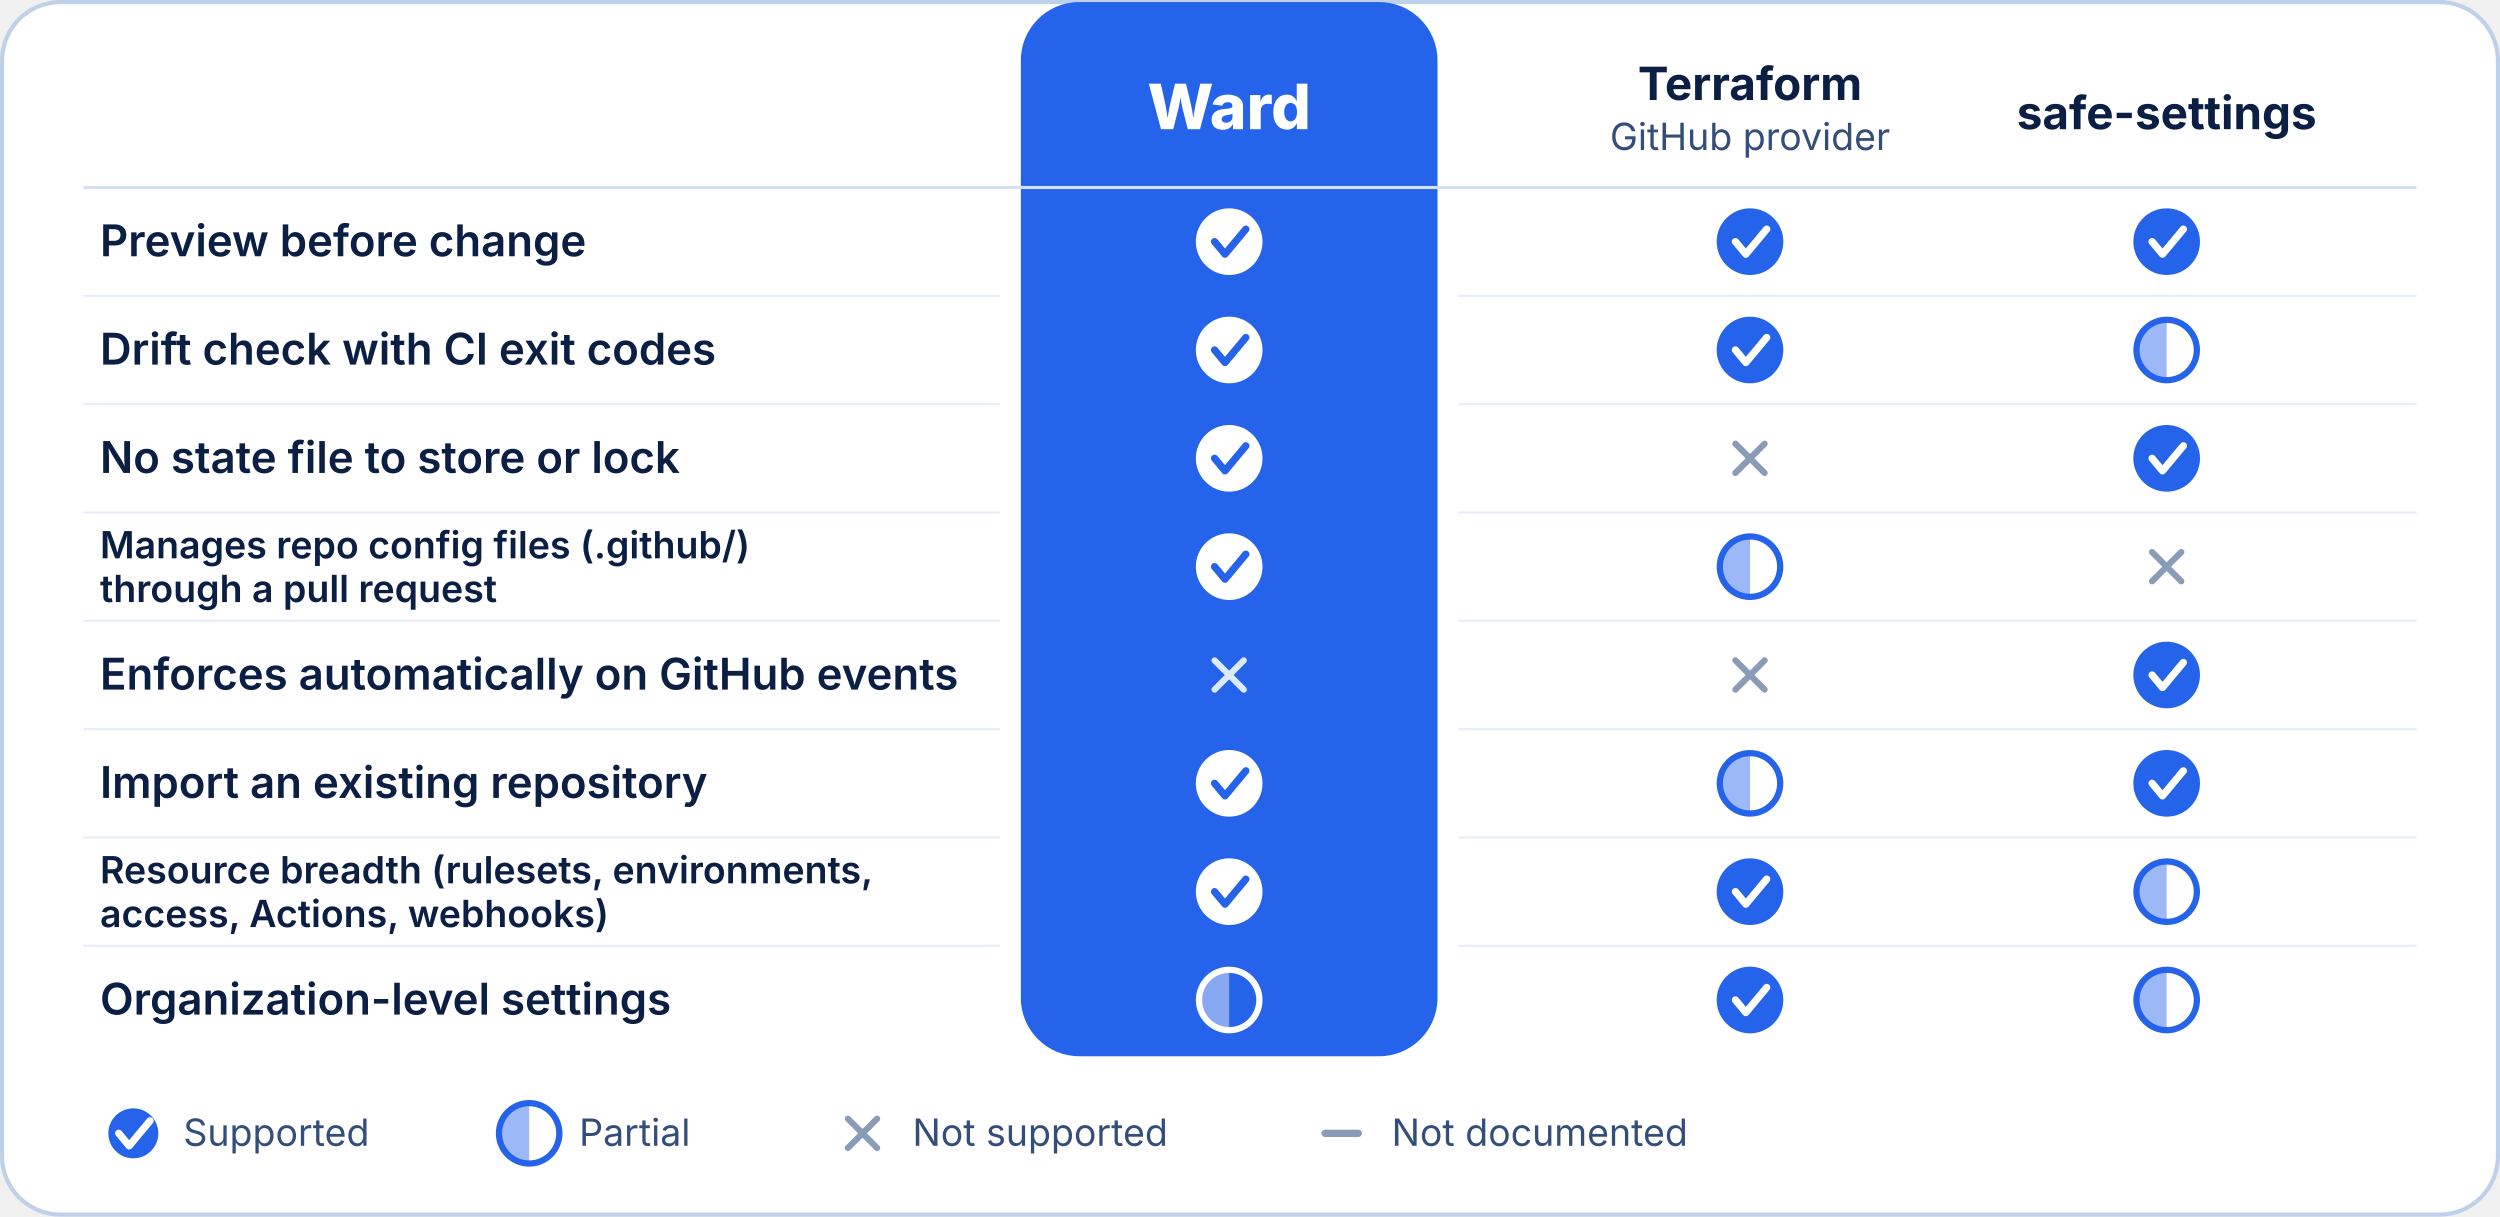
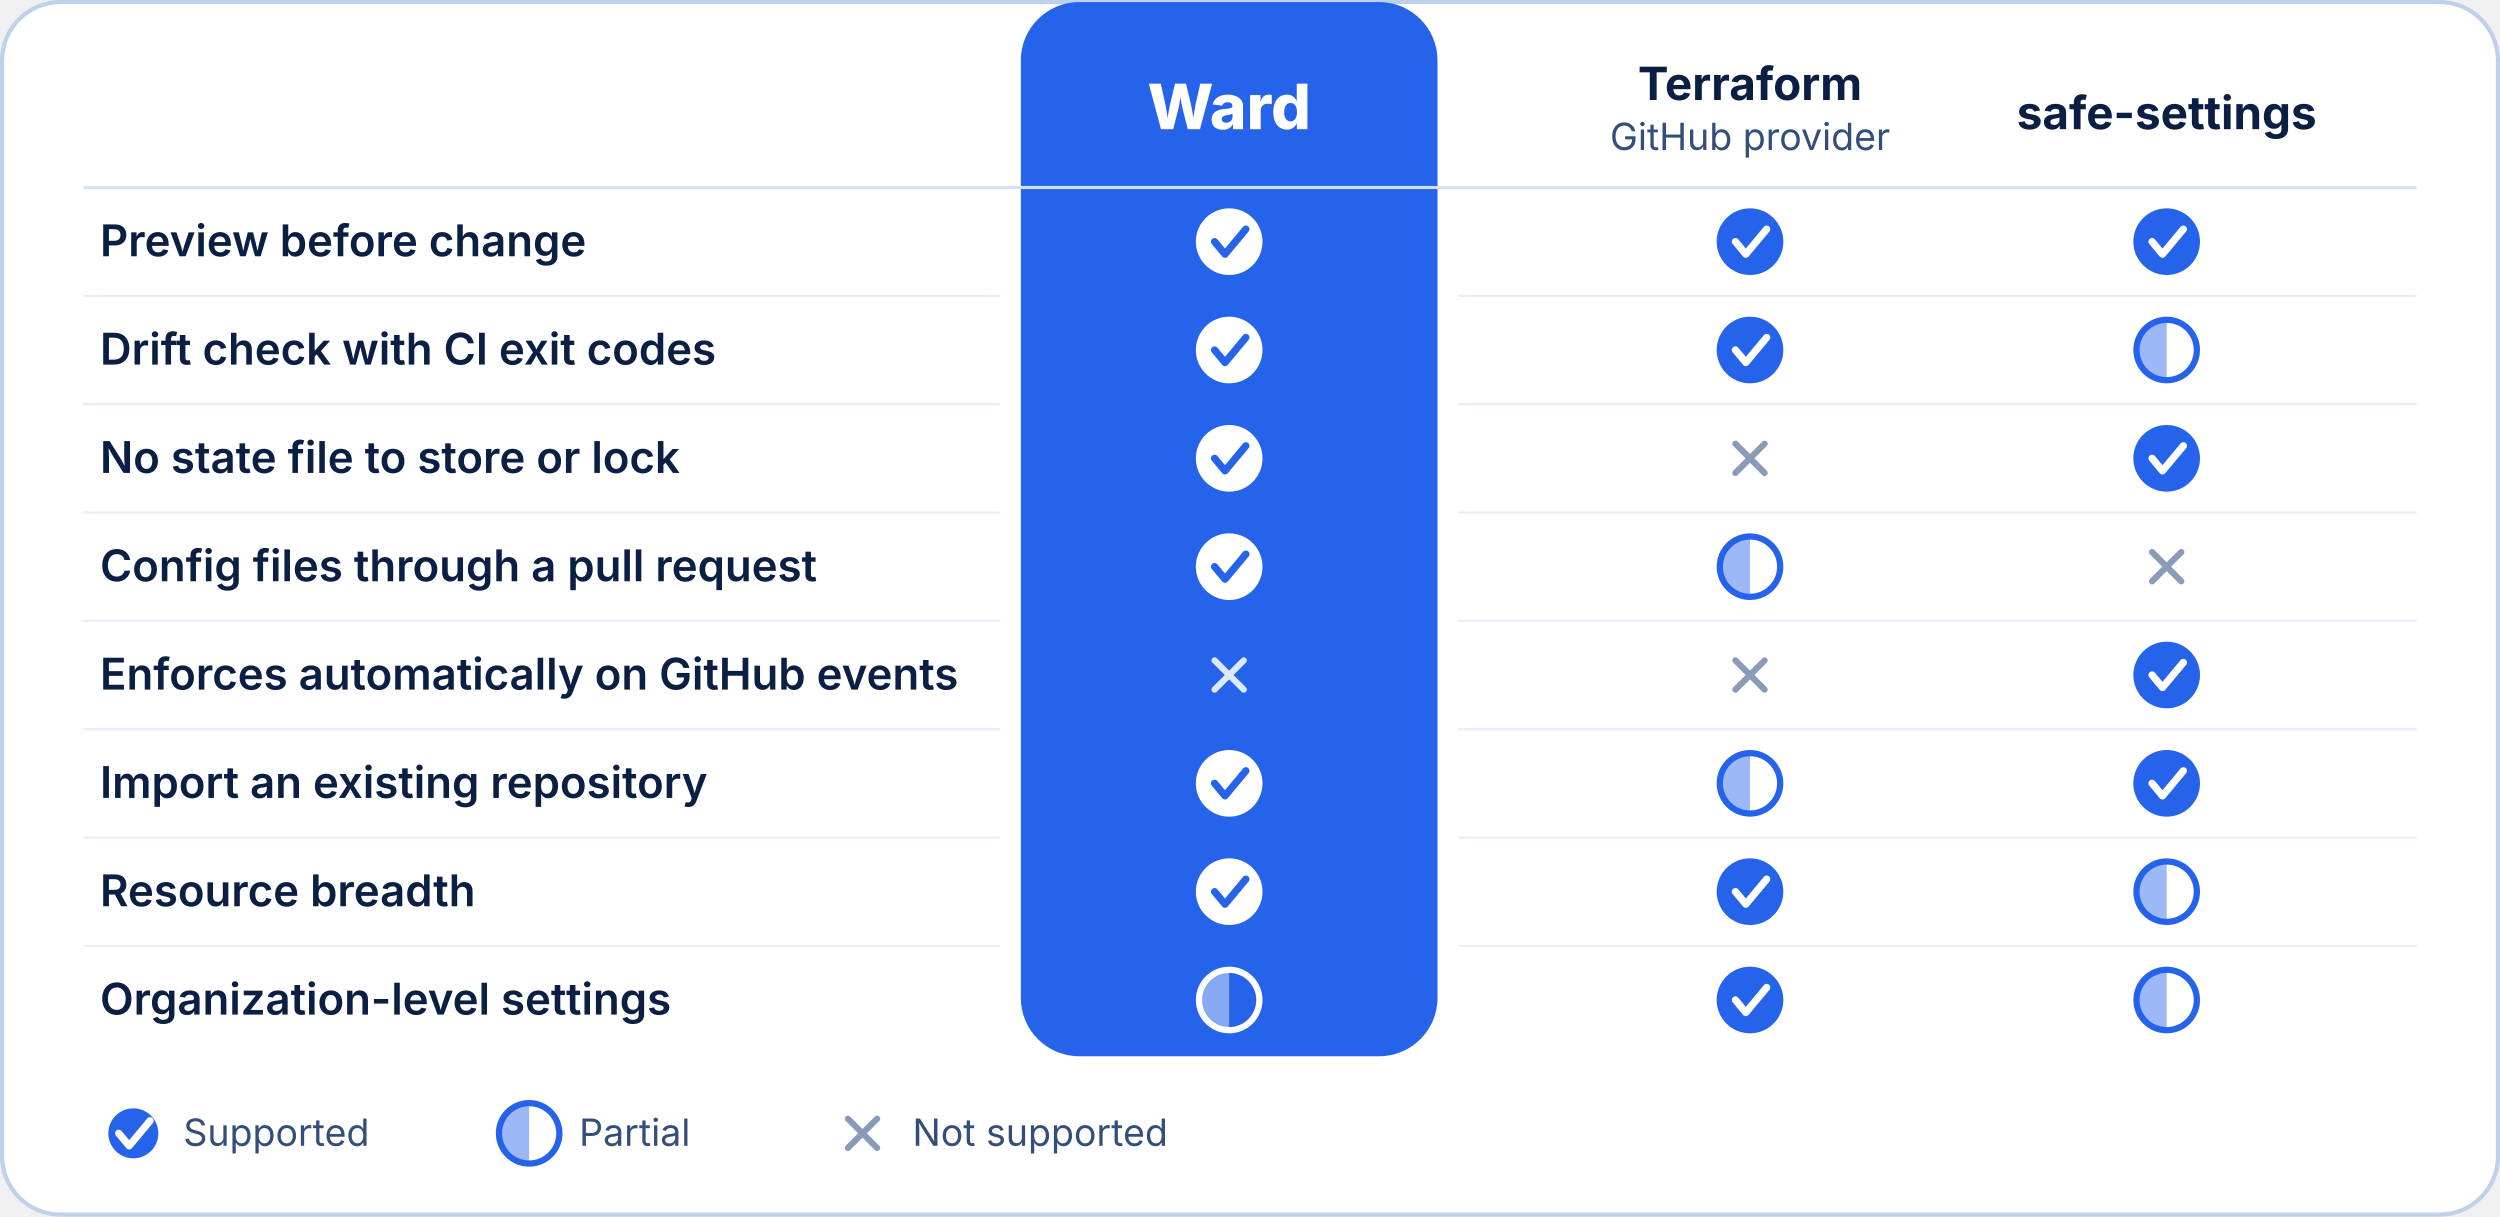
<svg xmlns="http://www.w3.org/2000/svg" width="1200" height="584" viewBox="0 0 1200 584" font-family="Inter, 'Segoe UI', Helvetica, Arial, sans-serif">
  <defs />
  <rect x="1" y="1" width="1198" height="582" rx="28" fill="#FFFFFF" stroke="#BFD0EA" stroke-width="2" />
  <rect x="490" y="1" width="200" height="506" rx="28" fill="#2563EB" />
  <text x="590" y="62" text-anchor="middle" font-size="30" font-weight="800" fill="#FFFFFF">Ward</text>
  <text x="840" y="48" text-anchor="middle" font-size="22" font-weight="700" fill="#0B1F44">Terraform</text>
  <text x="840" y="72" text-anchor="middle" font-size="18" fill="#334E7A">GitHub provider</text>
  <text x="1040" y="62" text-anchor="middle" font-size="22" font-weight="700" fill="#0B1F44">safe-settings</text>
  <line x1="40" y1="90" x2="1160" y2="90" stroke="#D5E0F2" stroke-width="1.5" />
  <text x="48" y="123" font-size="21" font-weight="600" fill="#0B1F44">Preview before change</text>
  <circle cx="590" cy="116" r="16" fill="#FFFFFF" />
  <path d="M583 116l5 6l10 -12" fill="none" stroke="#2563EB" stroke-width="3.5" stroke-linecap="round" stroke-linejoin="round" />
  <circle cx="840" cy="116" r="16" fill="#2563EB" />
  <path d="M833 116l5 6l10 -12" fill="none" stroke="#FFFFFF" stroke-width="3.5" stroke-linecap="round" stroke-linejoin="round" />
  <circle cx="1040" cy="116" r="16" fill="#2563EB" />
  <path d="M1033 116l5 6l10 -12" fill="none" stroke="#FFFFFF" stroke-width="3.5" stroke-linecap="round" stroke-linejoin="round" />
  <line x1="40" y1="142" x2="480" y2="142" stroke="#E6EDF8" />
  <line x1="700" y1="142" x2="1160" y2="142" stroke="#E6EDF8" />
  <text x="48" y="175" font-size="21" font-weight="600" fill="#0B1F44">Drift check with CI exit codes</text>
  <circle cx="590" cy="168" r="16" fill="#FFFFFF" />
  <path d="M583 168l5 6l10 -12" fill="none" stroke="#2563EB" stroke-width="3.5" stroke-linecap="round" stroke-linejoin="round" />
  <circle cx="840" cy="168" r="16" fill="#2563EB" />
  <path d="M833 168l5 6l10 -12" fill="none" stroke="#FFFFFF" stroke-width="3.5" stroke-linecap="round" stroke-linejoin="round" />
  <circle cx="1040" cy="168" r="14.5" fill="none" stroke="#2563EB" stroke-width="3" />
  <path d="M1040 153.5a14.5 14.5 0 0 0 0 29z" fill="#2563EB" fill-opacity="0.45" />
  <line x1="40" y1="194" x2="480" y2="194" stroke="#E6EDF8" />
  <line x1="700" y1="194" x2="1160" y2="194" stroke="#E6EDF8" />
  <text x="48" y="227" font-size="21" font-weight="600" fill="#0B1F44">No state file to store or lock</text>
  <circle cx="590" cy="220" r="16" fill="#FFFFFF" />
  <path d="M583 220l5 6l10 -12" fill="none" stroke="#2563EB" stroke-width="3.5" stroke-linecap="round" stroke-linejoin="round" />
  <path d="M833 213l14 14m0 -14l-14 14" stroke="#8A9BB8" stroke-width="3" stroke-linecap="round" />
  <circle cx="1040" cy="220" r="16" fill="#2563EB" />
  <path d="M1033 220l5 6l10 -12" fill="none" stroke="#FFFFFF" stroke-width="3.5" stroke-linecap="round" stroke-linejoin="round" />
  <line x1="40" y1="246" x2="480" y2="246" stroke="#E6EDF8" />
  <line x1="700" y1="246" x2="1160" y2="246" stroke="#E6EDF8" />
-   <text x="48" y="268" font-size="18" font-weight="600" fill="#0B1F44">Manages repo config files (.github/)</text>
-   <text x="48" y="289" font-size="18" font-weight="600" fill="#0B1F44">through a pull request</text>
+   <text x="48" y="279" font-size="21" font-weight="600" fill="#0B1F44">Config files through a pull request</text>
  <circle cx="590" cy="272" r="16" fill="#FFFFFF" />
  <path d="M583 272l5 6l10 -12" fill="none" stroke="#2563EB" stroke-width="3.5" stroke-linecap="round" stroke-linejoin="round" />
  <circle cx="840" cy="272" r="14.5" fill="none" stroke="#2563EB" stroke-width="3" />
  <path d="M840 257.5a14.5 14.5 0 0 0 0 29z" fill="#2563EB" fill-opacity="0.45" />
  <path d="M1033 265l14 14m0 -14l-14 14" stroke="#8A9BB8" stroke-width="3" stroke-linecap="round" />
  <line x1="40" y1="298" x2="480" y2="298" stroke="#E6EDF8" />
  <line x1="700" y1="298" x2="1160" y2="298" stroke="#E6EDF8" />
  <text x="48" y="331" font-size="21" font-weight="600" fill="#0B1F44">Enforces automatically on GitHub events</text>
  <path d="M583 317l14 14m0 -14l-14 14" stroke="#DBEAFE" stroke-width="3" stroke-linecap="round" />
  <path d="M833 317l14 14m0 -14l-14 14" stroke="#8A9BB8" stroke-width="3" stroke-linecap="round" />
  <circle cx="1040" cy="324" r="16" fill="#2563EB" />
  <path d="M1033 324l5 6l10 -12" fill="none" stroke="#FFFFFF" stroke-width="3.5" stroke-linecap="round" stroke-linejoin="round" />
  <line x1="40" y1="350" x2="480" y2="350" stroke="#E6EDF8" />
  <line x1="700" y1="350" x2="1160" y2="350" stroke="#E6EDF8" />
  <text x="48" y="383" font-size="21" font-weight="600" fill="#0B1F44">Import an existing repository</text>
  <circle cx="590" cy="376" r="16" fill="#FFFFFF" />
  <path d="M583 376l5 6l10 -12" fill="none" stroke="#2563EB" stroke-width="3.5" stroke-linecap="round" stroke-linejoin="round" />
  <circle cx="840" cy="376" r="14.5" fill="none" stroke="#2563EB" stroke-width="3" />
  <path d="M840 361.5a14.5 14.5 0 0 0 0 29z" fill="#2563EB" fill-opacity="0.45" />
  <circle cx="1040" cy="376" r="16" fill="#2563EB" />
  <path d="M1033 376l5 6l10 -12" fill="none" stroke="#FFFFFF" stroke-width="3.5" stroke-linecap="round" stroke-linejoin="round" />
  <line x1="40" y1="402" x2="480" y2="402" stroke="#E6EDF8" />
  <line x1="700" y1="402" x2="1160" y2="402" stroke="#E6EDF8" />
-   <text x="48" y="424" font-size="18" font-weight="600" fill="#0B1F44">Resource breadth (rulesets, environments,</text>
-   <text x="48" y="445" font-size="18" font-weight="600" fill="#0B1F44">access, Actions, webhooks)</text>
+   <text x="48" y="435" font-size="21" font-weight="600" fill="#0B1F44">Resource breadth</text>
  <circle cx="590" cy="428" r="16" fill="#FFFFFF" />
  <path d="M583 428l5 6l10 -12" fill="none" stroke="#2563EB" stroke-width="3.5" stroke-linecap="round" stroke-linejoin="round" />
  <circle cx="840" cy="428" r="16" fill="#2563EB" />
  <path d="M833 428l5 6l10 -12" fill="none" stroke="#FFFFFF" stroke-width="3.5" stroke-linecap="round" stroke-linejoin="round" />
  <circle cx="1040" cy="428" r="14.5" fill="none" stroke="#2563EB" stroke-width="3" />
  <path d="M1040 413.5a14.5 14.5 0 0 0 0 29z" fill="#2563EB" fill-opacity="0.45" />
  <line x1="40" y1="454" x2="480" y2="454" stroke="#E6EDF8" />
  <line x1="700" y1="454" x2="1160" y2="454" stroke="#E6EDF8" />
  <text x="48" y="487" font-size="21" font-weight="600" fill="#0B1F44">Organization-level settings</text>
  <circle cx="590" cy="480" r="14.5" fill="none" stroke="#FFFFFF" stroke-width="3" />
  <path d="M590 465.5a14.5 14.5 0 0 0 0 29z" fill="#FFFFFF" fill-opacity="0.45" />
  <circle cx="840" cy="480" r="16" fill="#2563EB" />
  <path d="M833 480l5 6l10 -12" fill="none" stroke="#FFFFFF" stroke-width="3.5" stroke-linecap="round" stroke-linejoin="round" />
  <circle cx="1040" cy="480" r="14.5" fill="none" stroke="#2563EB" stroke-width="3" />
  <path d="M1040 465.5a14.5 14.5 0 0 0 0 29z" fill="#2563EB" fill-opacity="0.45" />
  <circle cx="64" cy="544" r="12" fill="#2563EB" />
  <path d="M57 544l5 6l10 -12" fill="none" stroke="#FFFFFF" stroke-width="3.5" stroke-linecap="round" stroke-linejoin="round" />
  <text x="88" y="550" font-size="18" fill="#334E7A">Supported</text>
  <circle cx="254" cy="544" r="14.5" fill="none" stroke="#2563EB" stroke-width="3" />
  <path d="M254 529.5a14.5 14.5 0 0 0 0 29z" fill="#2563EB" fill-opacity="0.45" />
  <text x="278" y="550" font-size="18" fill="#334E7A">Partial</text>
  <path d="M407 537l14 14m0 -14l-14 14" stroke="#8A9BB8" stroke-width="3" stroke-linecap="round" />
  <text x="438" y="550" font-size="18" fill="#334E7A">Not supported</text>
-   <path d="M636 544h16" stroke="#8A9BB8" stroke-width="3.5" stroke-linecap="round" />
-   <text x="668" y="550" font-size="18" fill="#334E7A">Not documented</text>
</svg>
